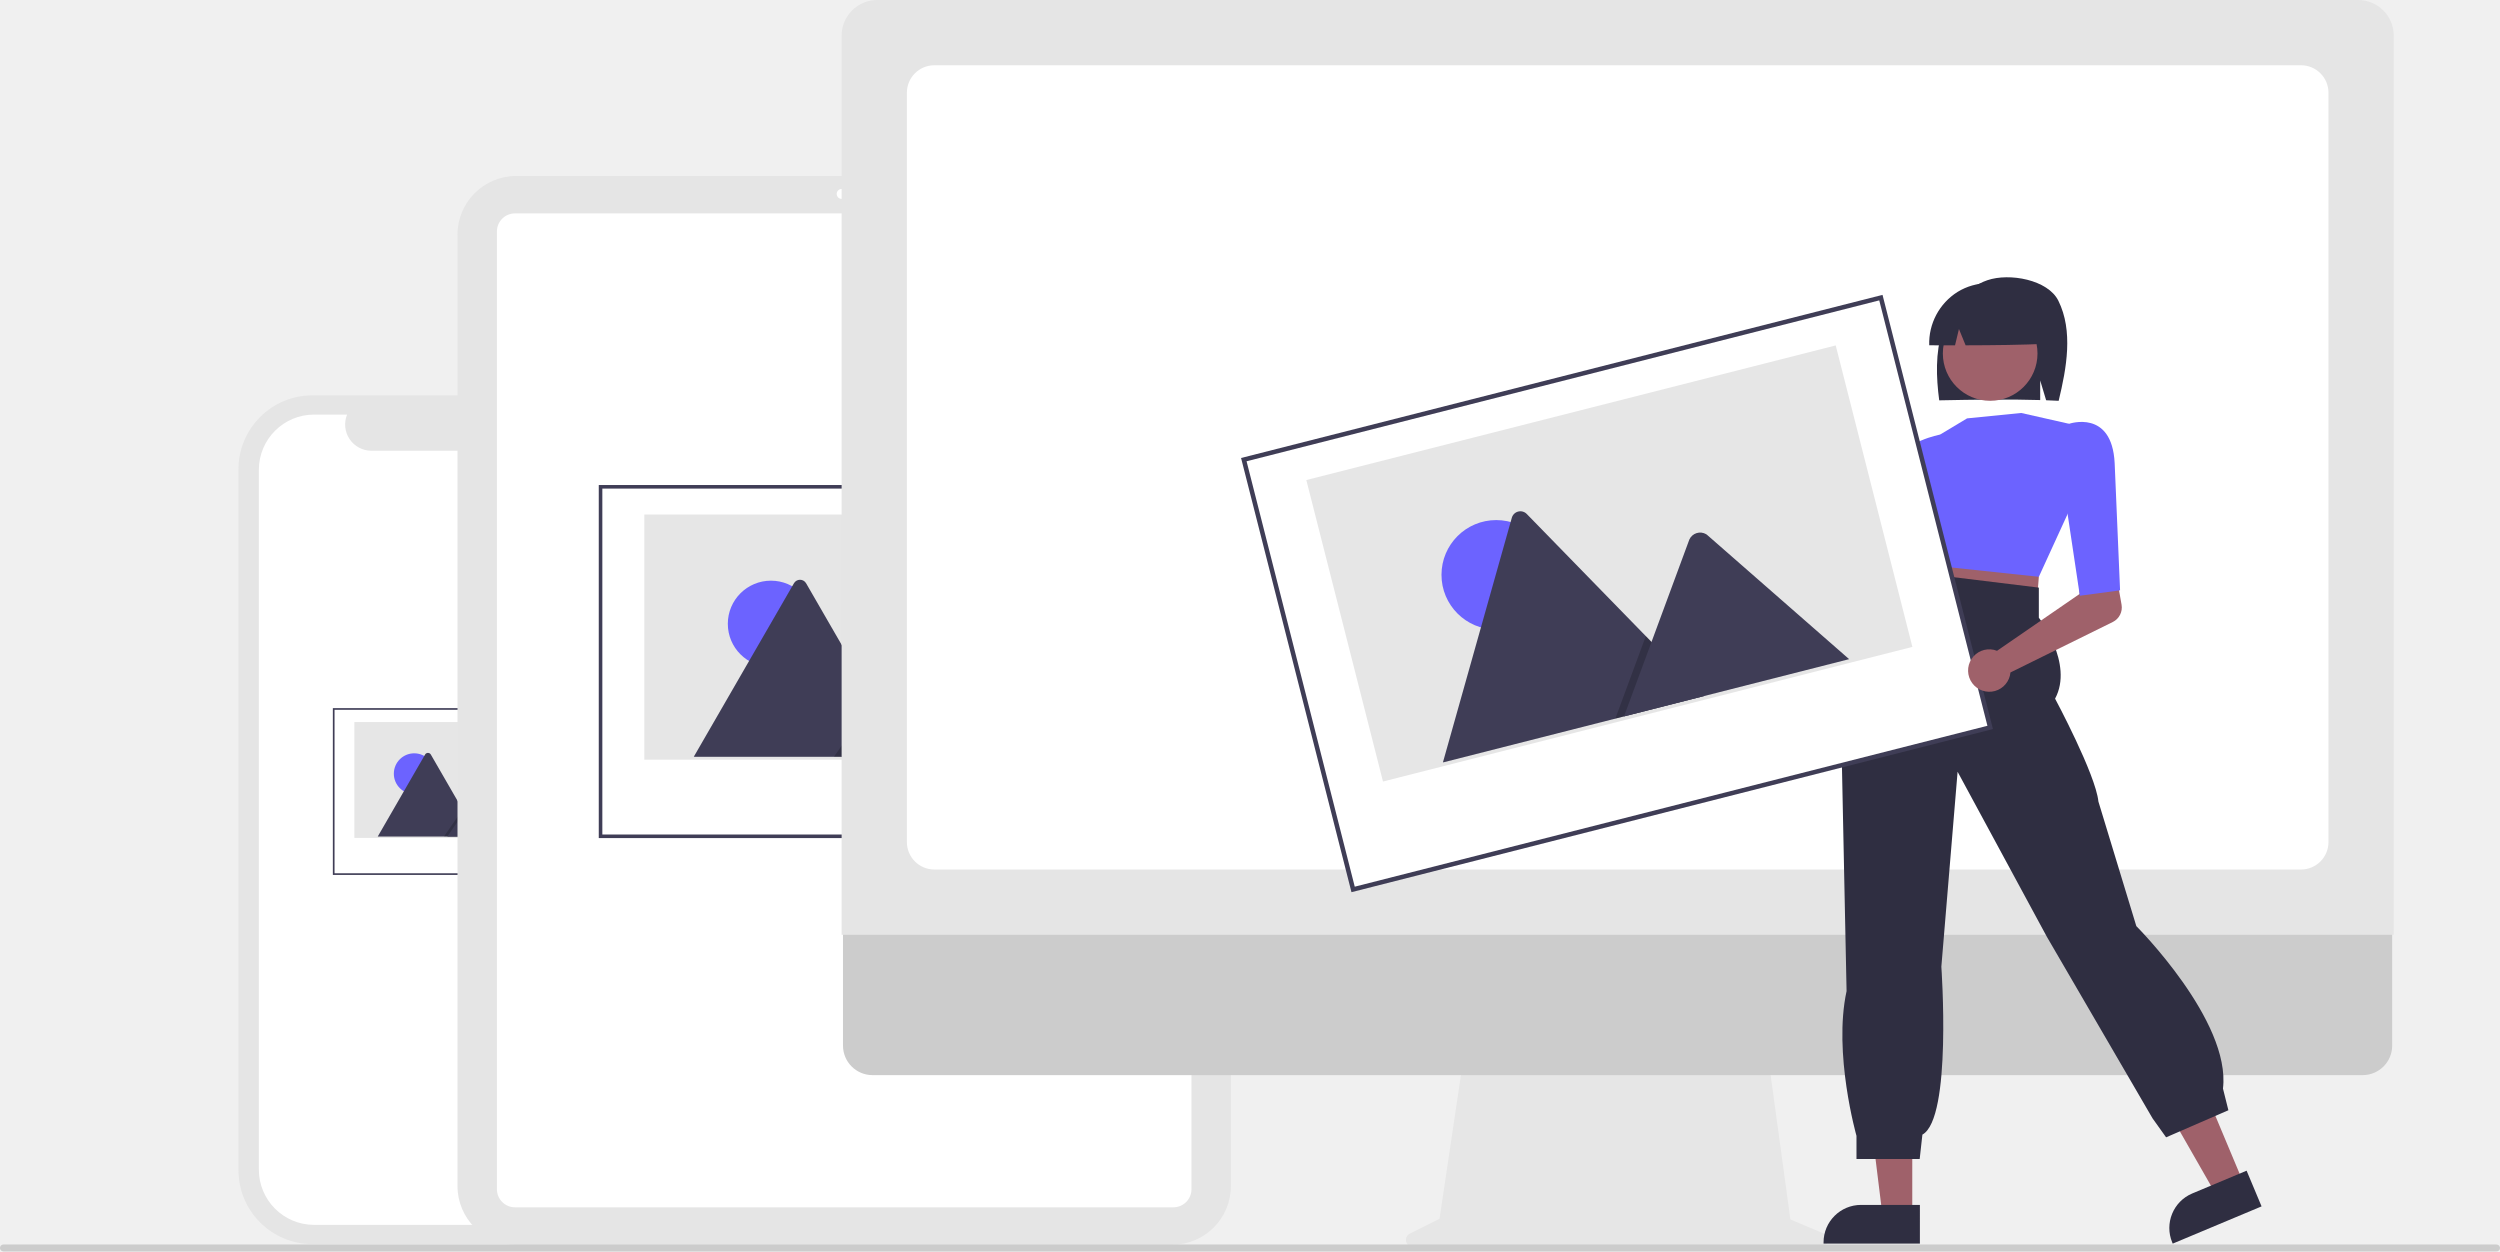
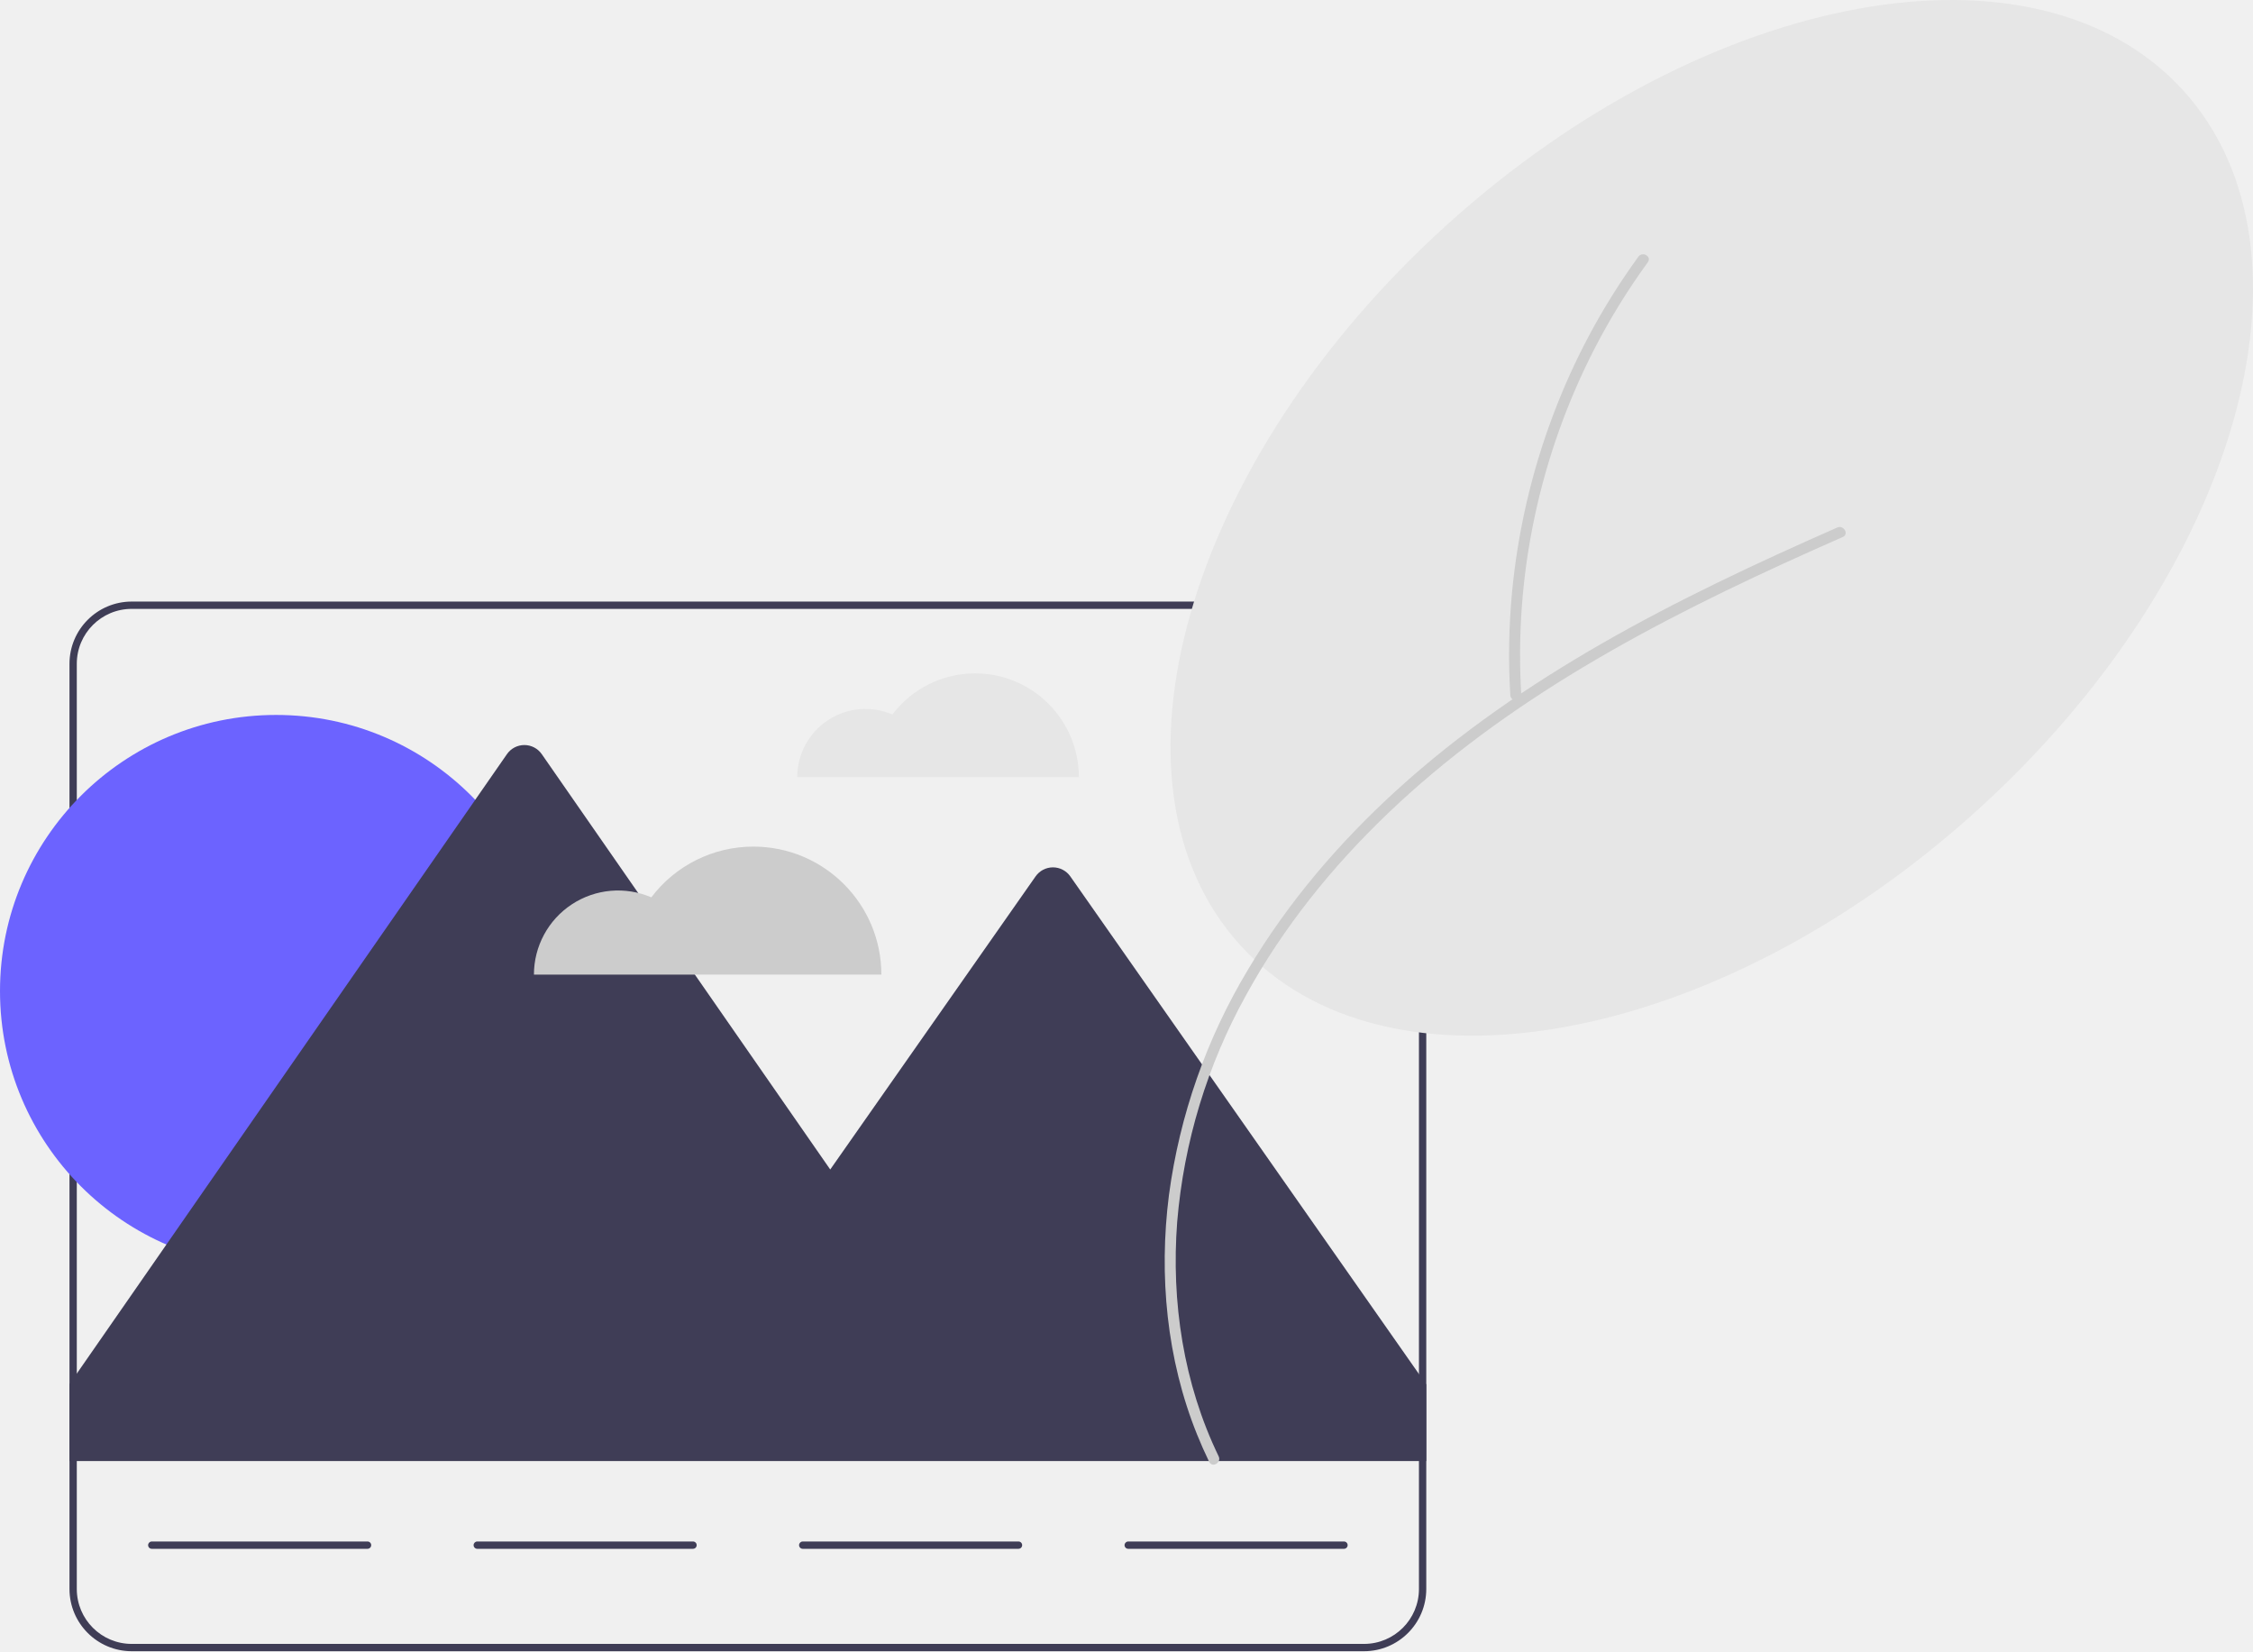
- <svg xmlns="http://www.w3.org/2000/svg" data-name="Layer 1" width="923.222" height="462.144" viewBox="0 0 923.222 462.144">
-   <path d="M382.737,439.412h-1.722V392.234a27.305,27.305,0,0,0-27.305-27.305H253.756a27.305,27.305,0,0,0-27.305,27.305V651.057a27.305,27.305,0,0,0,27.305,27.305H353.709a27.305,27.305,0,0,0,27.306-27.305V472.994h1.722Z" transform="translate(-138.3892 -218.9281)" fill="#e5e5e5" />
-   <path d="M354.811,372.032H341.764a9.688,9.688,0,0,1-8.97,13.347h-57.262a9.688,9.688,0,0,1-8.97-13.347H254.376a20.391,20.391,0,0,0-20.391,20.391V650.867a20.391,20.391,0,0,0,20.391,20.391H354.811a20.391,20.391,0,0,0,20.391-20.391h0V392.423A20.391,20.391,0,0,0,354.811,372.032Z" transform="translate(-138.3892 -218.9281)" fill="#fff" />
-   <rect x="123.23" y="261.812" width="90.396" height="60.985" fill="#fff" />
-   <path d="M352.327,542.037H261.307V480.428h91.019Zm-90.396-.623h89.772v-60.362H261.931Z" transform="translate(-138.3892 -218.9281)" fill="#3f3d56" />
-   <path d="M269.258,528.357h75.118v-42.779H269.258Z" transform="translate(-138.3892 -218.9281)" fill="#e6e6e6" />
-   <circle cx="152.967" cy="285.719" r="7.529" fill="#6c63ff" />
-   <path d="M314.965,527.848H278.031a.752.752,0,0,1-.138-.011l17.468-30.257a1.223,1.223,0,0,1,2.129,0l11.723,20.305.562.972Z" transform="translate(-138.3892 -218.9281)" fill="#3f3d56" />
-   <polygon points="176.576 308.92 163.966 308.92 170.156 299.928 170.602 299.28 170.825 298.956 171.386 299.928 176.576 308.92" opacity="0.2" style="isolation:isolate" />
-   <path d="M335.53,527.848h-31.945l6.19-8.992.445-.648,8.066-11.718a1.632,1.632,0,0,1,2.423-.145,1.458,1.458,0,0,1,.116.145Z" transform="translate(-138.3892 -218.9281)" fill="#3f3d56" />
-   <path d="M571.28,678.596H328.997a21.684,21.684,0,0,1-21.66-21.66V305.571a21.684,21.684,0,0,1,21.66-21.66H571.28a21.684,21.684,0,0,1,21.66,21.66v351.365A21.684,21.684,0,0,1,571.28,678.596Z" transform="translate(-138.3892 -218.9281)" fill="#e5e5e5" />
-   <path d="M571.707,664.777H328.571a6.685,6.685,0,0,1-6.677-6.677V304.408a6.685,6.685,0,0,1,6.677-6.677h243.136a6.685,6.685,0,0,1,6.677,6.677v353.692A6.685,6.685,0,0,1,571.707,664.777Z" transform="translate(-138.3892 -218.9281)" fill="#fff" />
-   <circle cx="310.828" cy="71.617" r="1.843" fill="#fff" />
-   <rect x="221.777" y="179.774" width="191.302" height="129.061" fill="#fff" />
-   <path d="M552.128,528.423H359.506V398.042H552.128Zm-191.302-1.319H550.808V399.361H360.826Z" transform="translate(-138.3892 -218.9281)" fill="#3f3d56" />
-   <path d="M376.332,499.472H535.301V408.94H376.332Z" transform="translate(-138.3892 -218.9281)" fill="#e6e6e6" />
-   <circle cx="284.708" cy="230.367" r="15.933" fill="#6c63ff" />
-   <path d="M473.061,498.394H394.899a1.592,1.592,0,0,1-.292-.023l36.967-64.032a2.588,2.588,0,0,1,4.506,0l24.809,42.97,1.189,2.056Z" transform="translate(-138.3892 -218.9281)" fill="#3f3d56" />
-   <polygon points="334.672 279.466 307.986 279.466 321.086 260.438 322.029 259.067 322.5 258.382 323.688 260.438 334.672 279.466" opacity="0.2" style="isolation:isolate" />
-   <path d="M516.581,498.394H448.977l13.1-19.029.943-1.371,17.071-24.798a3.454,3.454,0,0,1,5.127-.307,3.083,3.083,0,0,1,.246.307Z" transform="translate(-138.3892 -218.9281)" fill="#3f3d56" />
-   <path d="M811.824,674.424l-12.264-5.164-8.413-61.479H679.113l-9.119,61.228-10.972,5.486a2.605,2.605,0,0,0,1.165,4.936H810.813A2.605,2.605,0,0,0,811.824,674.424Z" transform="translate(-138.3892 -218.9281)" fill="#e6e6e6" />
-   <path d="M1010.917,615.96H460.574A10.903,10.903,0,0,1,449.695,605.057V527.451h572.101V605.057A10.903,10.903,0,0,1,1010.917,615.96Z" transform="translate(-138.3892 -218.9281)" fill="#ccc" />
-   <path d="M1022.371,564.13H449.192v-332.058a13.159,13.159,0,0,1,13.144-13.144h546.89a13.159,13.159,0,0,1,13.144,13.144Z" transform="translate(-138.3892 -218.9281)" fill="#e5e5e5" />
-   <path d="M988.137,540.029H483.426A10.144,10.144,0,0,1,473.293,529.896V253.162a10.145,10.145,0,0,1,10.133-10.133H988.137a10.145,10.145,0,0,1,10.133,10.133V529.896A10.144,10.144,0,0,1,988.137,540.029Z" transform="translate(-138.3892 -218.9281)" fill="#fff" />
-   <path d="M1060.328,681.072l-920.604,0a1.317,1.317,0,0,1-1.294-.953,1.285,1.285,0,0,1,1.242-1.613l920.551,0a1.358,1.358,0,0,1,1.358,1.003A1.284,1.284,0,0,1,1060.328,681.072Z" transform="translate(-138.3892 -218.9281)" fill="#ccc" />
-   <path d="M855.678,341.031c2.591-8.257,8.482-15.83,16.63-18.621,8.148-2.791,22.363-.182,26.206,7.566,5.538,11.166,3.05,24.841.113,36.966-1.531-.081-3.077-.145-4.626-.203l-2.192-7.307v7.235c-12.097-.374-24.69-.14-37.291.102C853.388,358.185,853.087,349.287,855.678,341.031Z" transform="translate(-138.3892 -218.9281)" fill="#2f2e41" />
-   <polygon points="828.442 436.728 818.266 440.992 796.975 403.772 811.994 397.478 828.442 436.728" fill="#9f616a" />
-   <path d="M973.561,664.432l-32.811,13.751-.174-.415a13.848,13.848,0,0,1,7.418-18.123l.001-0,20.04-8.398Z" transform="translate(-138.3892 -218.9281)" fill="#2f2e41" />
-   <path d="M817.604,479.836a7.634,7.634,0,0,1,3.097-11.288l21.871-65.997,14.648,7.812-26.105,62.417a7.675,7.675,0,0,1-13.511,7.056Z" transform="translate(-138.3892 -218.9281)" fill="#9f616a" />
-   <polygon points="706.181 448.559 695.148 448.559 689.899 406.002 706.183 406.002 706.181 448.559" fill="#9f616a" />
-   <path d="M847.384,678.183l-35.576-.001v-.45a13.848,13.848,0,0,1,13.847-13.847h.001l21.729.001Z" transform="translate(-138.3892 -218.9281)" fill="#2f2e41" />
-   <polygon points="750.419 206.503 752.919 213.003 752.419 219.503 704.419 213.503 705.919 208.003 711.419 201.503 750.419 206.503" fill="#9f616a" />
-   <circle cx="734.949" cy="130.535" r="17.475" fill="#9f616a" />
-   <path d="M854.808,379.431l10-6,20-2,17.677,4-.177,32.5-11,24-47-5-2-6.539s-13-17.461,1-27.461Z" transform="translate(-138.3892 -218.9281)" fill="#6c63ff" />
-   <path d="M857.308,380.931l-2.5-1.5s-13.5,2.5-16.5,10.5-6,44-6,44l12.5,1.484,4.5-29.484Z" transform="translate(-138.3892 -218.9281)" fill="#6c63ff" />
-   <path d="M891.308,435.931v11.106s13,16.894,6,29.894c0,0,15,28,16,38l14,46s35,35,32,60l2,8-23,10-5-7-39-67-33-61-6,72s4,56-7,62l-1,9H823.966V638.376s-8.657-30.445-3.657-53.445l-2-97s9-41,20-48l4-10Z" transform="translate(-138.3892 -218.9281)" fill="#2f2e41" />
-   <path d="M861.331,326.707a21.949,21.949,0,0,1,33.371,19.156c-9.768.449-20.029.566-30.434.586l-2.459-6.018-1.45,6.023q-4.756-0-9.529-.013A22.411,22.411,0,0,1,861.331,326.707Z" transform="translate(-138.3892 -218.9281)" fill="#2f2e41" />
-   <rect x="614.154" y="356.226" width="242.749" height="163.77" transform="translate(-223.677 -24.1356) rotate(-14.26812)" fill="#fff" />
-   <path d="M874.358,488.161,637.474,548.401,596.699,388.06l236.884-60.24ZM638.684,546.366l233.639-59.415L832.372,329.855,598.734,389.27Z" transform="translate(-138.3892 -218.9281)" fill="#3f3d56" />
-   <path d="M649.113,507.536l195.499-49.716L816.298,346.485,620.8,396.201Z" transform="translate(-138.3892 -218.9281)" fill="#e6e6e6" />
-   <circle cx="552.542" cy="212.275" r="20.218" fill="#6c63ff" />
-   <path d="M767.731,475.959,671.609,500.404a2.019,2.019,0,0,1-.366.063l25.436-90.307a3.284,3.284,0,0,1,5.541-1.409l43.949,45.086,2.105,2.157Z" transform="translate(-138.3892 -218.9281)" fill="#3f3d56" />
-   <polygon points="629.342 257.031 596.524 265.377 606.683 237.879 607.414 235.899 607.78 234.908 609.884 237.065 629.342 257.031" opacity="0.2" style="isolation:isolate" />
-   <path d="M821.252,462.349l-83.138,21.142,10.16-27.498.731-1.981,13.238-35.835a4.383,4.383,0,0,1,6.21-1.98,3.913,3.913,0,0,1,.398.3Z" transform="translate(-138.3892 -218.9281)" fill="#3f3d56" />
-   <path d="M874.685,458.894a7.861,7.861,0,0,1,1.183.366l30.507-20.999-.698-8.97,13.4-2.823,2.779,15.76a5.974,5.974,0,0,1-3.241,6.396L880.825,467.26a7.839,7.839,0,1,1-6.14-8.366Z" transform="translate(-138.3892 -218.9281)" fill="#9f616a" />
-   <path d="M895.308,376.931l7.177-1.5s15.823-5.5,16.823,14.5l2,47-14.854,2-6.146-41Z" transform="translate(-138.3892 -218.9281)" fill="#6c63ff" />
+ <svg xmlns="http://www.w3.org/2000/svg" data-name="Layer 1" width="658.717" height="482.741" viewBox="0 0 658.717 482.741">
+   <path d="M555.734,405.491a30.281,30.281,0,0,0-24.18,12.023,19.938,19.938,0,0,0-27.819,18.309h82.331A30.332,30.332,0,0,0,555.734,405.491Z" transform="translate(-270.6416 -208.6294)" fill="#e6e6e6" />
+   <path d="M669.467,384.5H309.134a18.203,18.203,0,0,0-18.177,18.177V673.194a18.203,18.203,0,0,0,18.177,18.177H669.467a18.203,18.203,0,0,0,18.177-18.177V402.677A18.203,18.203,0,0,0,669.467,384.5ZM685.505,673.194a16.058,16.058,0,0,1-16.039,16.039H309.134a16.058,16.058,0,0,1-16.039-16.039V402.677a16.058,16.058,0,0,1,16.039-16.039H669.467A16.058,16.058,0,0,1,685.505,402.677Z" transform="translate(-270.6416 -208.6294)" fill="#3f3d56" />
+   <circle cx="80.727" cy="289.744" r="80.727" fill="#6c63ff" />
+   <path d="M687.644,613.391v22.379H290.957V613.284l2.138-3.079L418.859,429.108a6.196,6.196,0,0,1,10.179,0l84.341,121.433,60.037-85.689a6.197,6.197,0,0,1,10.158,0L685.505,610.333Z" transform="translate(-270.6416 -208.6294)" fill="#3f3d56" />
+   <path d="M378.1,661.432H315.015a1.069,1.069,0,0,1,0-2.138h63.085a1.069,1.069,0,1,1,0,2.138Z" transform="translate(-270.6416 -208.6294)" fill="#3f3d56" />
+   <path d="M473.262,661.432H410.177a1.069,1.069,0,1,1,0-2.138H473.262a1.069,1.069,0,0,1,0,2.138Z" transform="translate(-270.6416 -208.6294)" fill="#3f3d56" />
+   <path d="M568.424,661.432H505.339a1.069,1.069,0,0,1,0-2.138h63.085a1.069,1.069,0,1,1,0,2.138Z" transform="translate(-270.6416 -208.6294)" fill="#3f3d56" />
+   <path d="M663.586,661.432H600.501a1.069,1.069,0,0,1,0-2.138h63.085a1.069,1.069,0,0,1,0,2.138Z" transform="translate(-270.6416 -208.6294)" fill="#3f3d56" />
+   <ellipse cx="771.113" cy="360.024" rx="186.047" ry="115.477" transform="translate(-312.8458 401.8894) rotate(-42.14571)" fill="#e6e6e6" />
+   <path d="M626.943,634.389c-10.274-21.223-13.912-45.136-12.123-68.549a164.735,164.735,0,0,1,20.136-66.263c10.821-19.785,25.123-37.495,41.38-53.068,17.254-16.528,36.71-30.559,57.181-42.822,21.616-12.949,44.33-23.954,67.308-34.25q4.295-1.925,8.604-3.82c1.885-.83.255-3.595-1.619-2.77-23.428,10.315-46.658,21.186-68.873,33.941-21.222,12.186-41.526,26.126-59.666,42.599-16.922,15.367-32.003,32.946-43.696,52.629a172.042,172.042,0,0,0-23.165,65.995c-2.996,23.518-.68,47.974,8.236,70.041q1.631,4.036,3.527,7.956c.899,1.858,3.666.233,2.77-1.619Z" transform="translate(-270.6416 -208.6294)" fill="#ccc" />
+   <path d="M715.424,411.867a193.82,193.82,0,0,1,3.913-52.178,197.014,197.014,0,0,1,17.595-49.307,193.756,193.756,0,0,1,15.5-25.093c1.217-1.671-1.565-3.273-2.77-1.619a196.924,196.924,0,0,0-25.063,46.635,200.262,200.262,0,0,0-11.889,51.619,193.678,193.678,0,0,0-.493,29.943c.125,2.051,3.334,2.065,3.208,0Z" transform="translate(-270.6416 -208.6294)" fill="#ccc" />
+   <path d="M490.904,456.139a37.359,37.359,0,0,0-29.833,14.834A24.598,24.598,0,0,0,426.75,493.562h101.577A37.423,37.423,0,0,0,490.904,456.139Z" transform="translate(-270.6416 -208.6294)" fill="#ccc" />
</svg>
